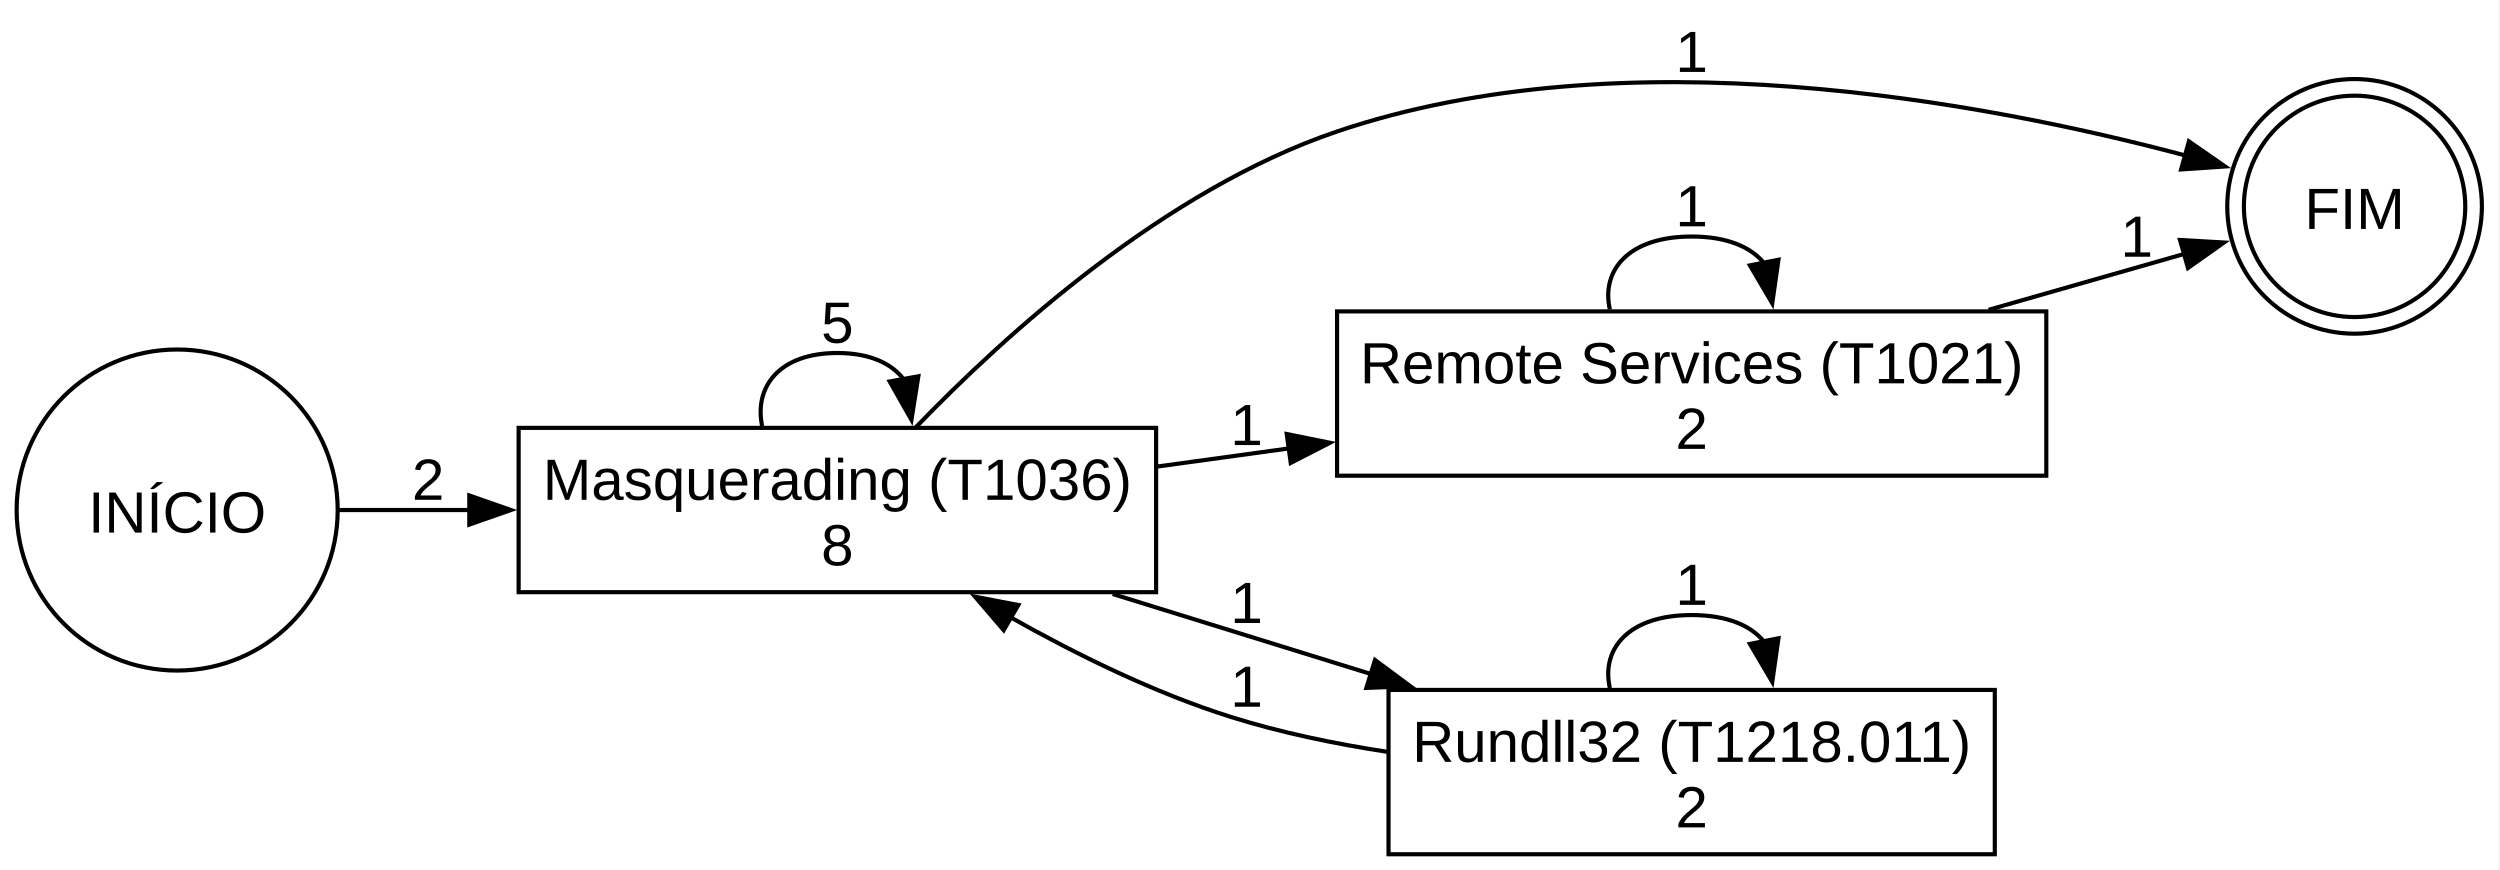
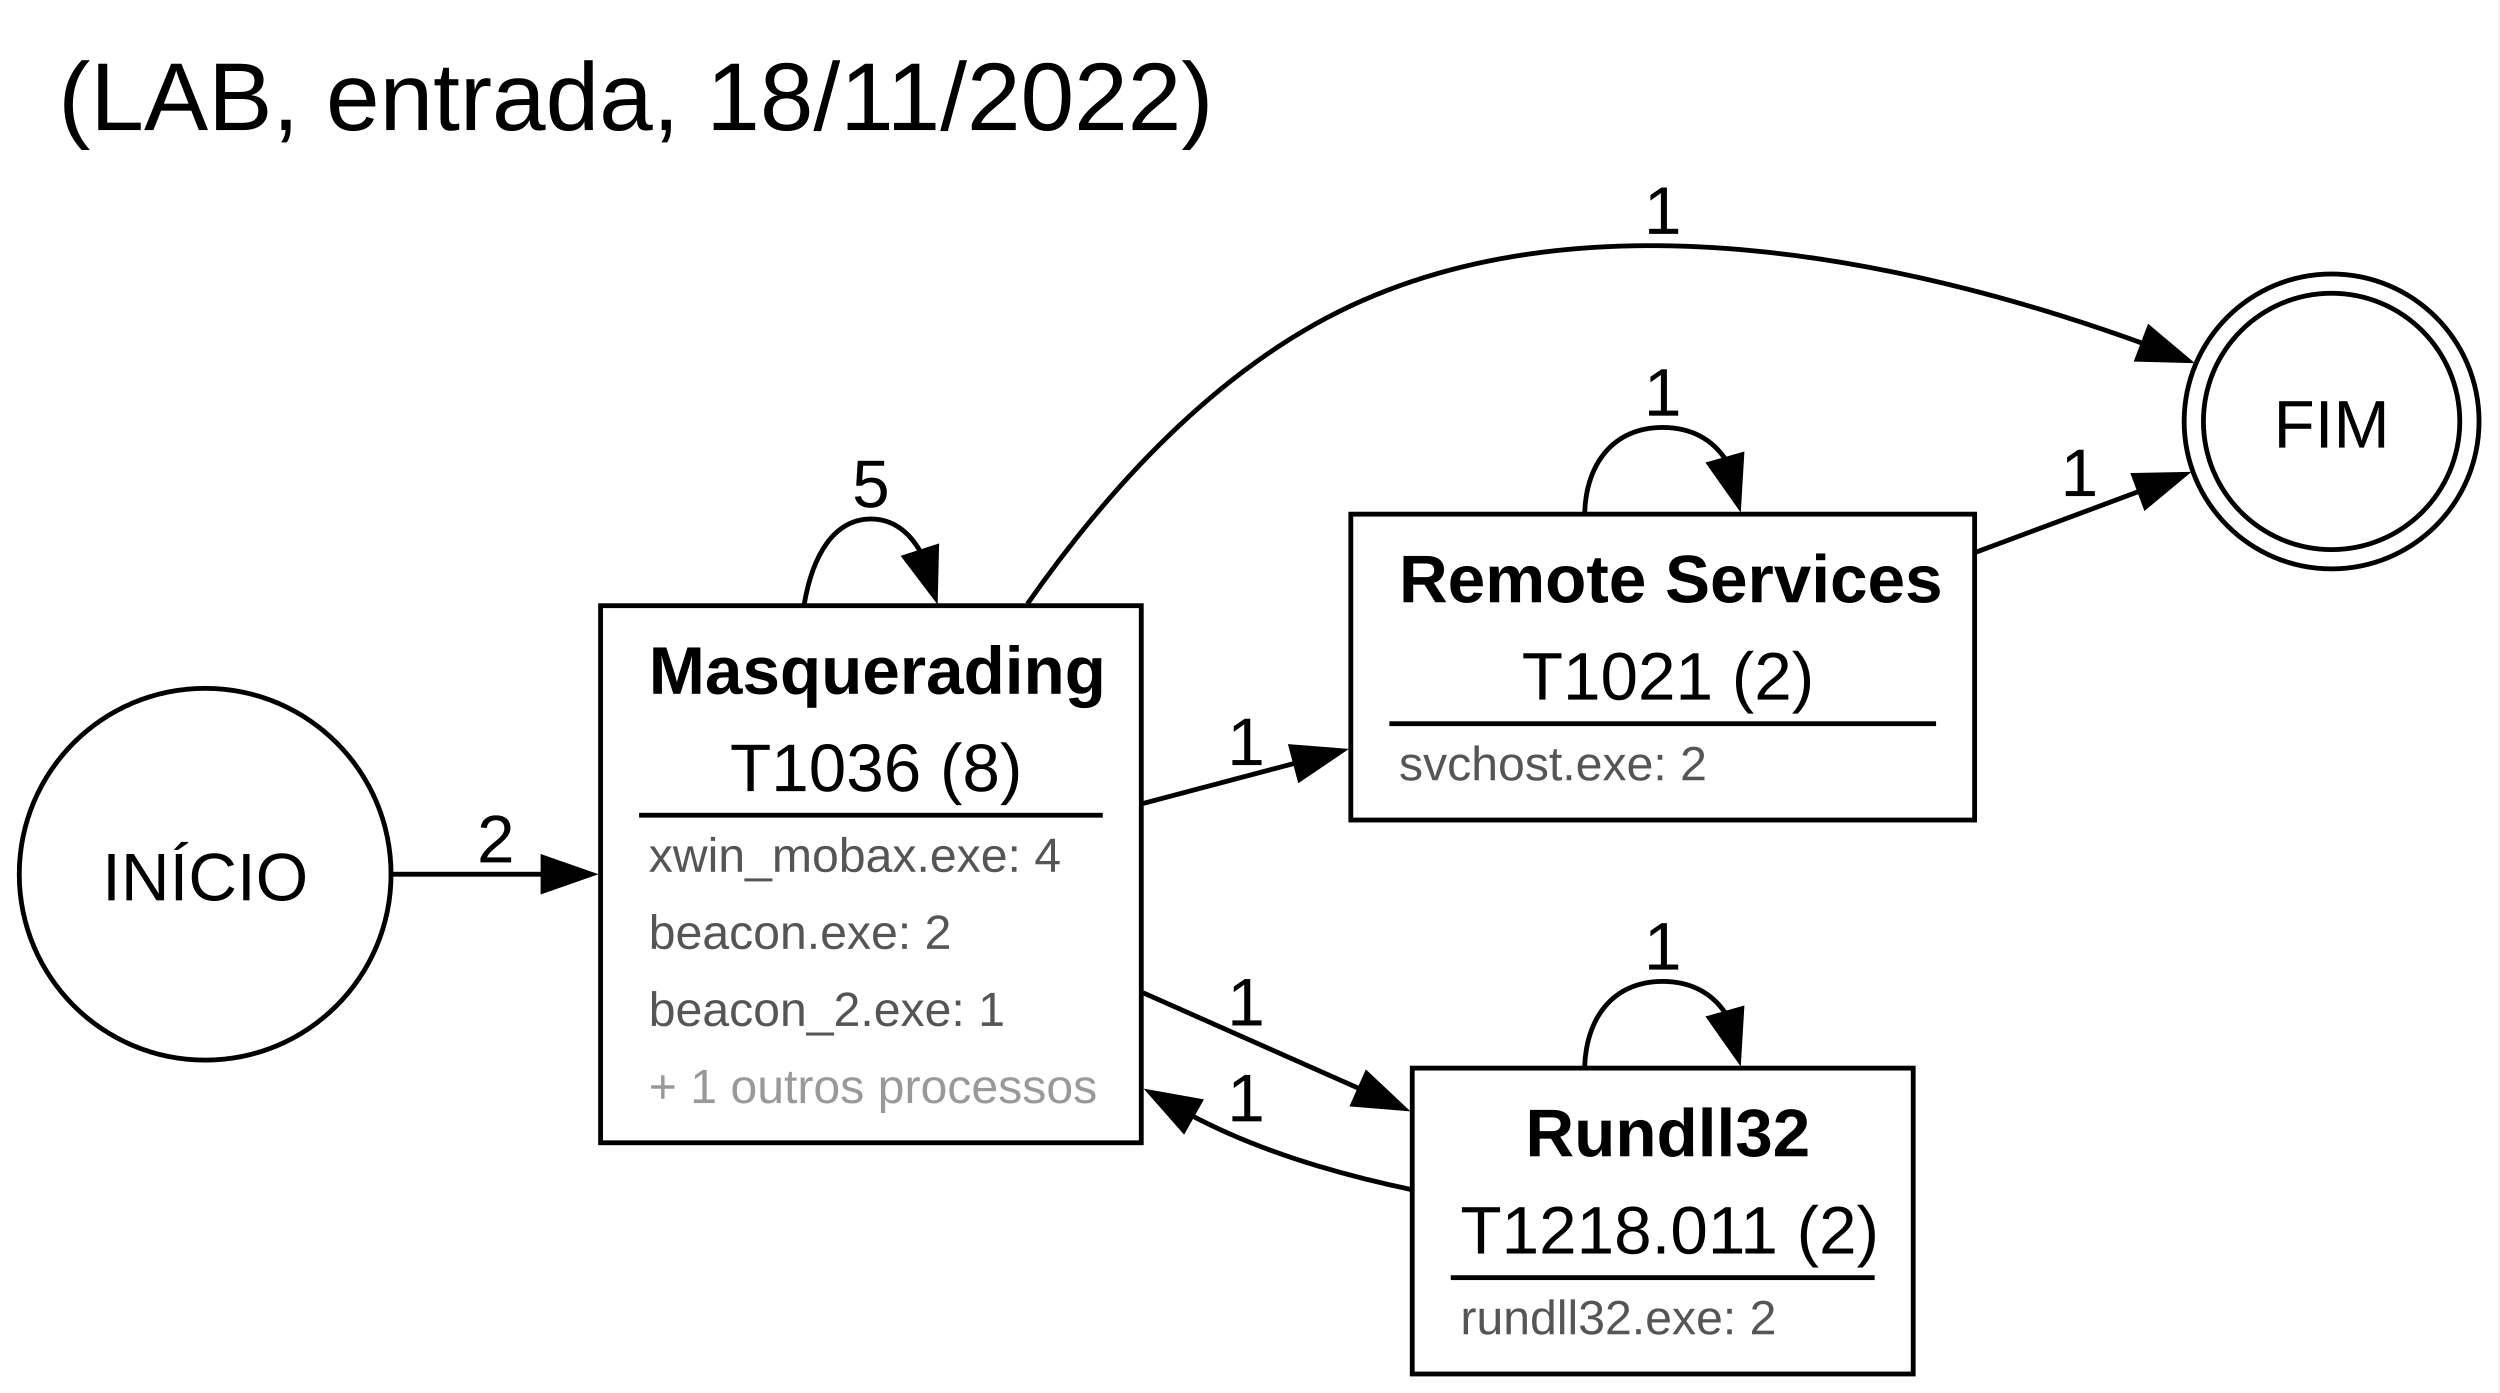
- <svg xmlns="http://www.w3.org/2000/svg" width="601pt" height="209pt" viewBox="0.00 0.00 601.00 209.00">
-   <g id="graph0" class="graph" transform="scale(1 1) rotate(0) translate(4 205.36)">
-     <polygon fill="white" stroke="none" points="-4,4 -4,-205.36 596.65,-205.36 596.65,4 -4,4" />
+ <svg xmlns="http://www.w3.org/2000/svg" width="519pt" height="289pt" viewBox="0.00 0.00 519.00 289.00">
+   <g id="graph0" class="graph" transform="scale(1 1) rotate(0) translate(4 285.24)">
+     <polygon fill="white" stroke="none" points="-4,4 -4,-285.24 514.65,-285.24 514.65,4 -4,4" />
+     <text xml:space="preserve" text-anchor="middle" x="128" y="-258.24" font-family="Arial" font-size="20.00">(LAB, entrada, 18/11/2022)</text>
    <g id="node1" class="node">
-       <ellipse fill="none" stroke="black" cx="38.59" cy="-82.75" rx="38.59" ry="38.59" />
-       <text xml:space="preserve" text-anchor="middle" x="38.59" y="-77.33" font-family="Arial" font-size="14.00">INÍCIO</text>
+       <ellipse fill="none" stroke="black" cx="38.59" cy="-103.75" rx="38.59" ry="38.59" />
+       <text xml:space="preserve" text-anchor="middle" x="38.59" y="-98.33" font-family="Arial" font-size="14.00">INÍCIO</text>
    </g>
    <g id="node3" class="node">
-       <polygon fill="none" stroke="black" points="273.93,-102.5 120.68,-102.5 120.68,-63 273.93,-63 273.93,-102.5" />
-       <text xml:space="preserve" text-anchor="middle" x="197.3" y="-85.2" font-family="Arial" font-size="14.00">Masquerading (T1036)</text>
-       <text xml:space="preserve" text-anchor="middle" x="197.3" y="-69.45" font-family="Arial" font-size="14.00">8</text>
+       <polygon fill="none" stroke="black" points="232.93,-159.5 120.68,-159.5 120.68,-48 232.93,-48 232.93,-159.5" />
+       <polygon fill="black" stroke="black" points="128.68,-116 128.68,-116 224.93,-116 224.93,-116 128.68,-116" />
+       <text xml:space="preserve" text-anchor="start" x="130.68" y="-141.2" font-family="Arial" font-weight="bold" font-size="14.00">Masquerading</text>
+       <text xml:space="preserve" text-anchor="start" x="147.55" y="-121" font-family="Arial" font-size="14.00">T1036 (8)</text>
+       <text xml:space="preserve" text-anchor="start" x="130.68" y="-104.25" font-family="Arial" font-size="10.00" fill="#555555">xwin_mobax.exe: 4</text>
+       <text xml:space="preserve" text-anchor="start" x="130.68" y="-88.25" font-family="Arial" font-size="10.00" fill="#555555">beacon.exe: 2</text>
+       <text xml:space="preserve" text-anchor="start" x="130.68" y="-72.25" font-family="Arial" font-size="10.00" fill="#555555">beacon_2.exe: 1</text>
+       <text xml:space="preserve" text-anchor="start" x="130.68" y="-56.25" font-family="Arial" font-size="10.00" fill="#999999">+ 1 outros processos</text>
    </g>
    <g id="edge1" class="edge">
-       <path fill="none" stroke="black" d="M77.53,-82.75C87.14,-82.75 97.87,-82.75 108.84,-82.75" />
-       <polygon fill="black" stroke="black" points="108.82,-86.25 118.82,-82.75 108.82,-79.25 108.82,-86.25" />
-       <text xml:space="preserve" text-anchor="middle" x="98.93" y="-85.2" font-family="Arial" font-size="14.00">2</text>
+       <path fill="none" stroke="black" d="M77.53,-103.75C87.35,-103.75 98.21,-103.75 109.03,-103.75" />
+       <polygon fill="black" stroke="black" points="108.73,-107.25 118.73,-103.75 108.73,-100.25 108.73,-107.25" />
+       <text xml:space="preserve" text-anchor="middle" x="98.93" y="-106.2" font-family="Arial" font-size="14.00">2</text>
    </g>
    <g id="node2" class="node">
-       <ellipse fill="none" stroke="black" cx="562.04" cy="-155.75" rx="26.61" ry="26.61" />
-       <ellipse fill="none" stroke="black" cx="562.04" cy="-155.75" rx="30.61" ry="30.61" />
-       <text xml:space="preserve" text-anchor="middle" x="562.04" y="-150.32" font-family="Arial" font-size="14.00">FIM</text>
+       <ellipse fill="none" stroke="black" cx="480.04" cy="-197.75" rx="26.61" ry="26.61" />
+       <ellipse fill="none" stroke="black" cx="480.04" cy="-197.75" rx="30.61" ry="30.61" />
+       <text xml:space="preserve" text-anchor="middle" x="480.04" y="-192.32" font-family="Arial" font-size="14.00">FIM</text>
    </g>
    <g id="edge9" class="edge">
-       <path fill="none" stroke="black" d="M216.17,-102.65C237.65,-124.93 276.01,-159.74 317.43,-173.75 386.38,-197.07 472.37,-181.03 521.57,-167.93" />
-       <polygon fill="black" stroke="black" points="522.21,-171.38 530.91,-165.34 520.34,-164.63 522.21,-171.38" />
-       <text xml:space="preserve" text-anchor="middle" x="402.68" y="-188.06" font-family="Arial" font-size="14.00">1</text>
+       <path fill="none" stroke="black" d="M209.29,-159.87C225.89,-183.61 248.61,-208.75 276.43,-221.75 329.6,-246.61 398.82,-229.23 441.04,-213.88" />
+       <polygon fill="black" stroke="black" points="442.16,-217.2 450.26,-210.38 439.67,-210.66 442.16,-217.2" />
+       <text xml:space="preserve" text-anchor="middle" x="341.18" y="-236.69" font-family="Arial" font-size="14.00">1</text>
    </g>
    <g id="edge5" class="edge">
-       <path fill="none" stroke="black" d="M179.22,-102.95C177.25,-112.31 183.28,-120.5 197.3,-120.5 205.19,-120.5 210.55,-117.91 213.38,-113.98" />
-       <polygon fill="black" stroke="black" points="216.77,-114.9 215.11,-104.43 209.88,-113.65 216.77,-114.9" />
-       <text xml:space="preserve" text-anchor="middle" x="197.3" y="-122.95" font-family="Arial" font-size="14.00">5</text>
+       <path fill="none" stroke="black" d="M162.95,-159.71C164.66,-170.15 169.27,-177.5 176.8,-177.5 181.27,-177.5 184.72,-174.91 187.13,-170.62" />
+       <polygon fill="black" stroke="black" points="190.45,-171.74 190.19,-161.15 183.79,-169.59 190.45,-171.74" />
+       <text xml:space="preserve" text-anchor="middle" x="176.8" y="-179.95" font-family="Arial" font-size="14.00">5</text>
    </g>
    <g id="node4" class="node">
-       <polygon fill="none" stroke="black" points="487.93,-130.5 317.43,-130.5 317.43,-91 487.93,-91 487.93,-130.5" />
-       <text xml:space="preserve" text-anchor="middle" x="402.68" y="-113.2" font-family="Arial" font-size="14.00">Remote Services (T1021)</text>
-       <text xml:space="preserve" text-anchor="middle" x="402.68" y="-97.45" font-family="Arial" font-size="14.00">2</text>
+       <polygon fill="none" stroke="black" points="405.93,-178.5 276.43,-178.5 276.43,-115 405.93,-115 405.93,-178.5" />
+       <polygon fill="black" stroke="black" points="284.43,-135 284.43,-135 397.93,-135 397.93,-135 284.43,-135" />
+       <text xml:space="preserve" text-anchor="start" x="286.43" y="-160.2" font-family="Arial" font-weight="bold" font-size="14.00">Remote Services</text>
+       <text xml:space="preserve" text-anchor="start" x="311.93" y="-140" font-family="Arial" font-size="14.00">T1021 (2)</text>
+       <text xml:space="preserve" text-anchor="start" x="286.43" y="-123.25" font-family="Arial" font-size="10.00" fill="#555555">svchost.exe: 2</text>
    </g>
    <g id="edge2" class="edge">
-       <path fill="none" stroke="black" d="M274.32,-93.22C284.7,-94.65 295.47,-96.13 306.14,-97.6" />
-       <polygon fill="black" stroke="black" points="305.33,-101.02 315.72,-98.92 306.29,-94.08 305.33,-101.02" />
-       <text xml:space="preserve" text-anchor="middle" x="295.68" y="-98.36" font-family="Arial" font-size="14.00">1</text>
+       <path fill="none" stroke="black" d="M233.23,-118.43C243.46,-121.14 254.29,-124.01 264.99,-126.84" />
+       <polygon fill="black" stroke="black" points="264.03,-130.21 274.59,-129.38 265.82,-123.44 264.03,-130.21" />
+       <text xml:space="preserve" text-anchor="middle" x="254.68" y="-126.41" font-family="Arial" font-size="14.00">1</text>
    </g>
    <g id="node5" class="node">
-       <polygon fill="none" stroke="black" points="475.55,-39.5 329.8,-39.5 329.8,0 475.55,0 475.55,-39.5" />
-       <text xml:space="preserve" text-anchor="middle" x="402.68" y="-22.2" font-family="Arial" font-size="14.00">Rundll32 (T1218.011)</text>
-       <text xml:space="preserve" text-anchor="middle" x="402.68" y="-6.45" font-family="Arial" font-size="14.00">2</text>
+       <polygon fill="none" stroke="black" points="393.18,-63.5 289.18,-63.5 289.18,0 393.18,0 393.18,-63.5" />
+       <polygon fill="black" stroke="black" points="297.18,-20 297.18,-20 385.18,-20 385.18,-20 297.18,-20" />
+       <text xml:space="preserve" text-anchor="start" x="312.68" y="-45.2" font-family="Arial" font-weight="bold" font-size="14.00">Rundll32</text>
+       <text xml:space="preserve" text-anchor="start" x="299.18" y="-25" font-family="Arial" font-size="14.00">T1218.011 (2)</text>
+       <text xml:space="preserve" text-anchor="start" x="299.18" y="-8.25" font-family="Arial" font-size="10.00" fill="#555555">rundll32.exe: 2</text>
    </g>
    <g id="edge6" class="edge">
-       <path fill="none" stroke="black" d="M263.49,-62.56C283.29,-56.42 305.21,-49.63 325.65,-43.3" />
-       <polygon fill="black" stroke="black" points="326.55,-46.69 335.06,-40.39 324.48,-40 326.55,-46.69" />
-       <text xml:space="preserve" text-anchor="middle" x="295.68" y="-55.59" font-family="Arial" font-size="14.00">1</text>
+       <path fill="none" stroke="black" d="M233.23,-79.17C247.86,-72.69 263.74,-65.65 278.67,-59.03" />
+       <polygon fill="black" stroke="black" points="279.72,-62.39 287.44,-55.13 276.88,-55.99 279.72,-62.39" />
+       <text xml:space="preserve" text-anchor="middle" x="254.68" y="-72.36" font-family="Arial" font-size="14.00">1</text>
    </g>
    <g id="edge4" class="edge">
-       <path fill="none" stroke="black" d="M474.07,-130.88C490.22,-135.5 506.83,-140.25 521.16,-144.34" />
-       <polygon fill="black" stroke="black" points="520.07,-147.67 530.65,-147.06 521.99,-140.94 520.07,-147.67" />
-       <text xml:space="preserve" text-anchor="middle" x="509.68" y="-143.64" font-family="Arial" font-size="14.00">1</text>
+       <path fill="none" stroke="black" d="M406.2,-170.61C417.87,-174.96 429.71,-179.37 440.36,-183.34" />
+       <polygon fill="black" stroke="black" points="438.96,-186.55 449.55,-186.76 441.4,-179.99 438.96,-186.55" />
+       <text xml:space="preserve" text-anchor="middle" x="427.68" y="-182.25" font-family="Arial" font-size="14.00">1</text>
    </g>
    <g id="edge3" class="edge">
-       <path fill="none" stroke="black" d="M383.01,-130.95C380.87,-140.31 387.42,-148.5 402.68,-148.5 411.26,-148.5 417.09,-145.91 420.16,-141.98" />
-       <polygon fill="black" stroke="black" points="423.54,-142.92 422.05,-132.43 416.68,-141.56 423.54,-142.92" />
-       <text xml:space="preserve" text-anchor="middle" x="402.68" y="-150.95" font-family="Arial" font-size="14.00">1</text>
+       <path fill="none" stroke="black" d="M324.98,-178.81C325.3,-188.72 330.7,-196.5 341.18,-196.5 347.23,-196.5 351.59,-193.9 354.26,-189.79" />
+       <polygon fill="black" stroke="black" points="357.6,-190.84 356.97,-180.26 350.86,-188.93 357.6,-190.84" />
+       <text xml:space="preserve" text-anchor="middle" x="341.18" y="-198.95" font-family="Arial" font-size="14.00">1</text>
    </g>
    <g id="edge8" class="edge">
-       <path fill="none" stroke="black" d="M329.44,-24.63C316.76,-26.57 303.83,-29.26 291.93,-33 273.6,-38.75 254.66,-48.08 238.65,-57.12" />
-       <polygon fill="black" stroke="black" points="237.29,-53.86 230.4,-61.91 240.81,-59.91 237.29,-53.86" />
-       <text xml:space="preserve" text-anchor="middle" x="295.68" y="-35.45" font-family="Arial" font-size="14.00">1</text>
+       <path fill="none" stroke="black" d="M288.96,-38.29C276.2,-40.97 262.78,-44.74 250.93,-50 248.34,-51.15 245.76,-52.4 243.2,-53.73" />
+       <polygon fill="black" stroke="black" points="241.73,-50.54 234.73,-58.5 245.16,-56.64 241.73,-50.54" />
+       <text xml:space="preserve" text-anchor="middle" x="254.68" y="-52.45" font-family="Arial" font-size="14.00">1</text>
    </g>
    <g id="edge7" class="edge">
-       <path fill="none" stroke="black" d="M383.01,-39.95C380.87,-49.31 387.42,-57.5 402.68,-57.5 411.26,-57.5 417.09,-54.91 420.16,-50.98" />
-       <polygon fill="black" stroke="black" points="423.54,-51.92 422.05,-41.43 416.68,-50.56 423.54,-51.92" />
-       <text xml:space="preserve" text-anchor="middle" x="402.68" y="-59.95" font-family="Arial" font-size="14.00">1</text>
+       <path fill="none" stroke="black" d="M324.98,-63.81C325.3,-73.72 330.7,-81.5 341.18,-81.5 347.23,-81.5 351.59,-78.9 354.26,-74.79" />
+       <polygon fill="black" stroke="black" points="357.6,-75.84 356.97,-65.26 350.86,-73.93 357.6,-75.84" />
+       <text xml:space="preserve" text-anchor="middle" x="341.18" y="-83.95" font-family="Arial" font-size="14.00">1</text>
    </g>
  </g>
</svg>
